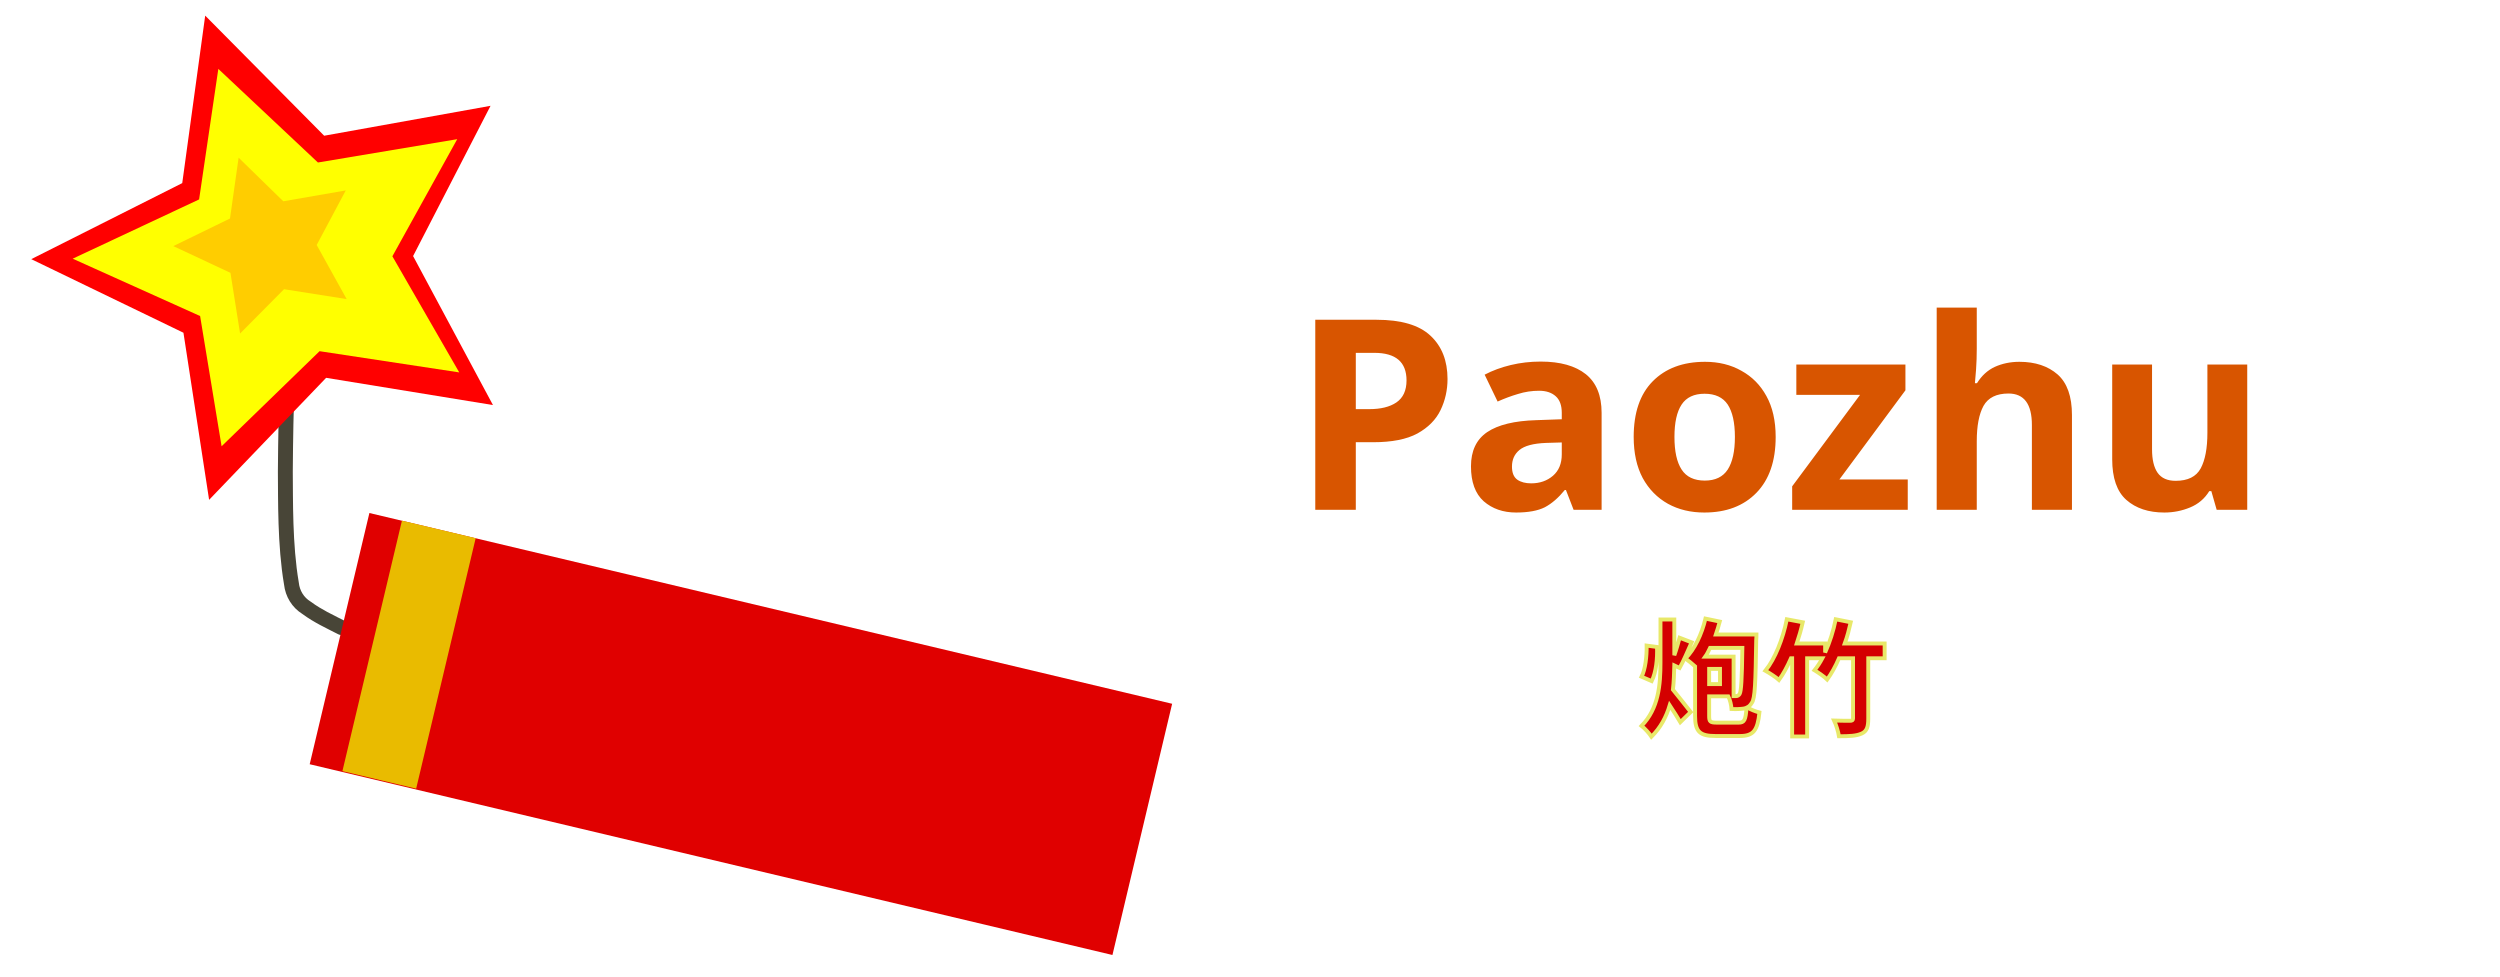
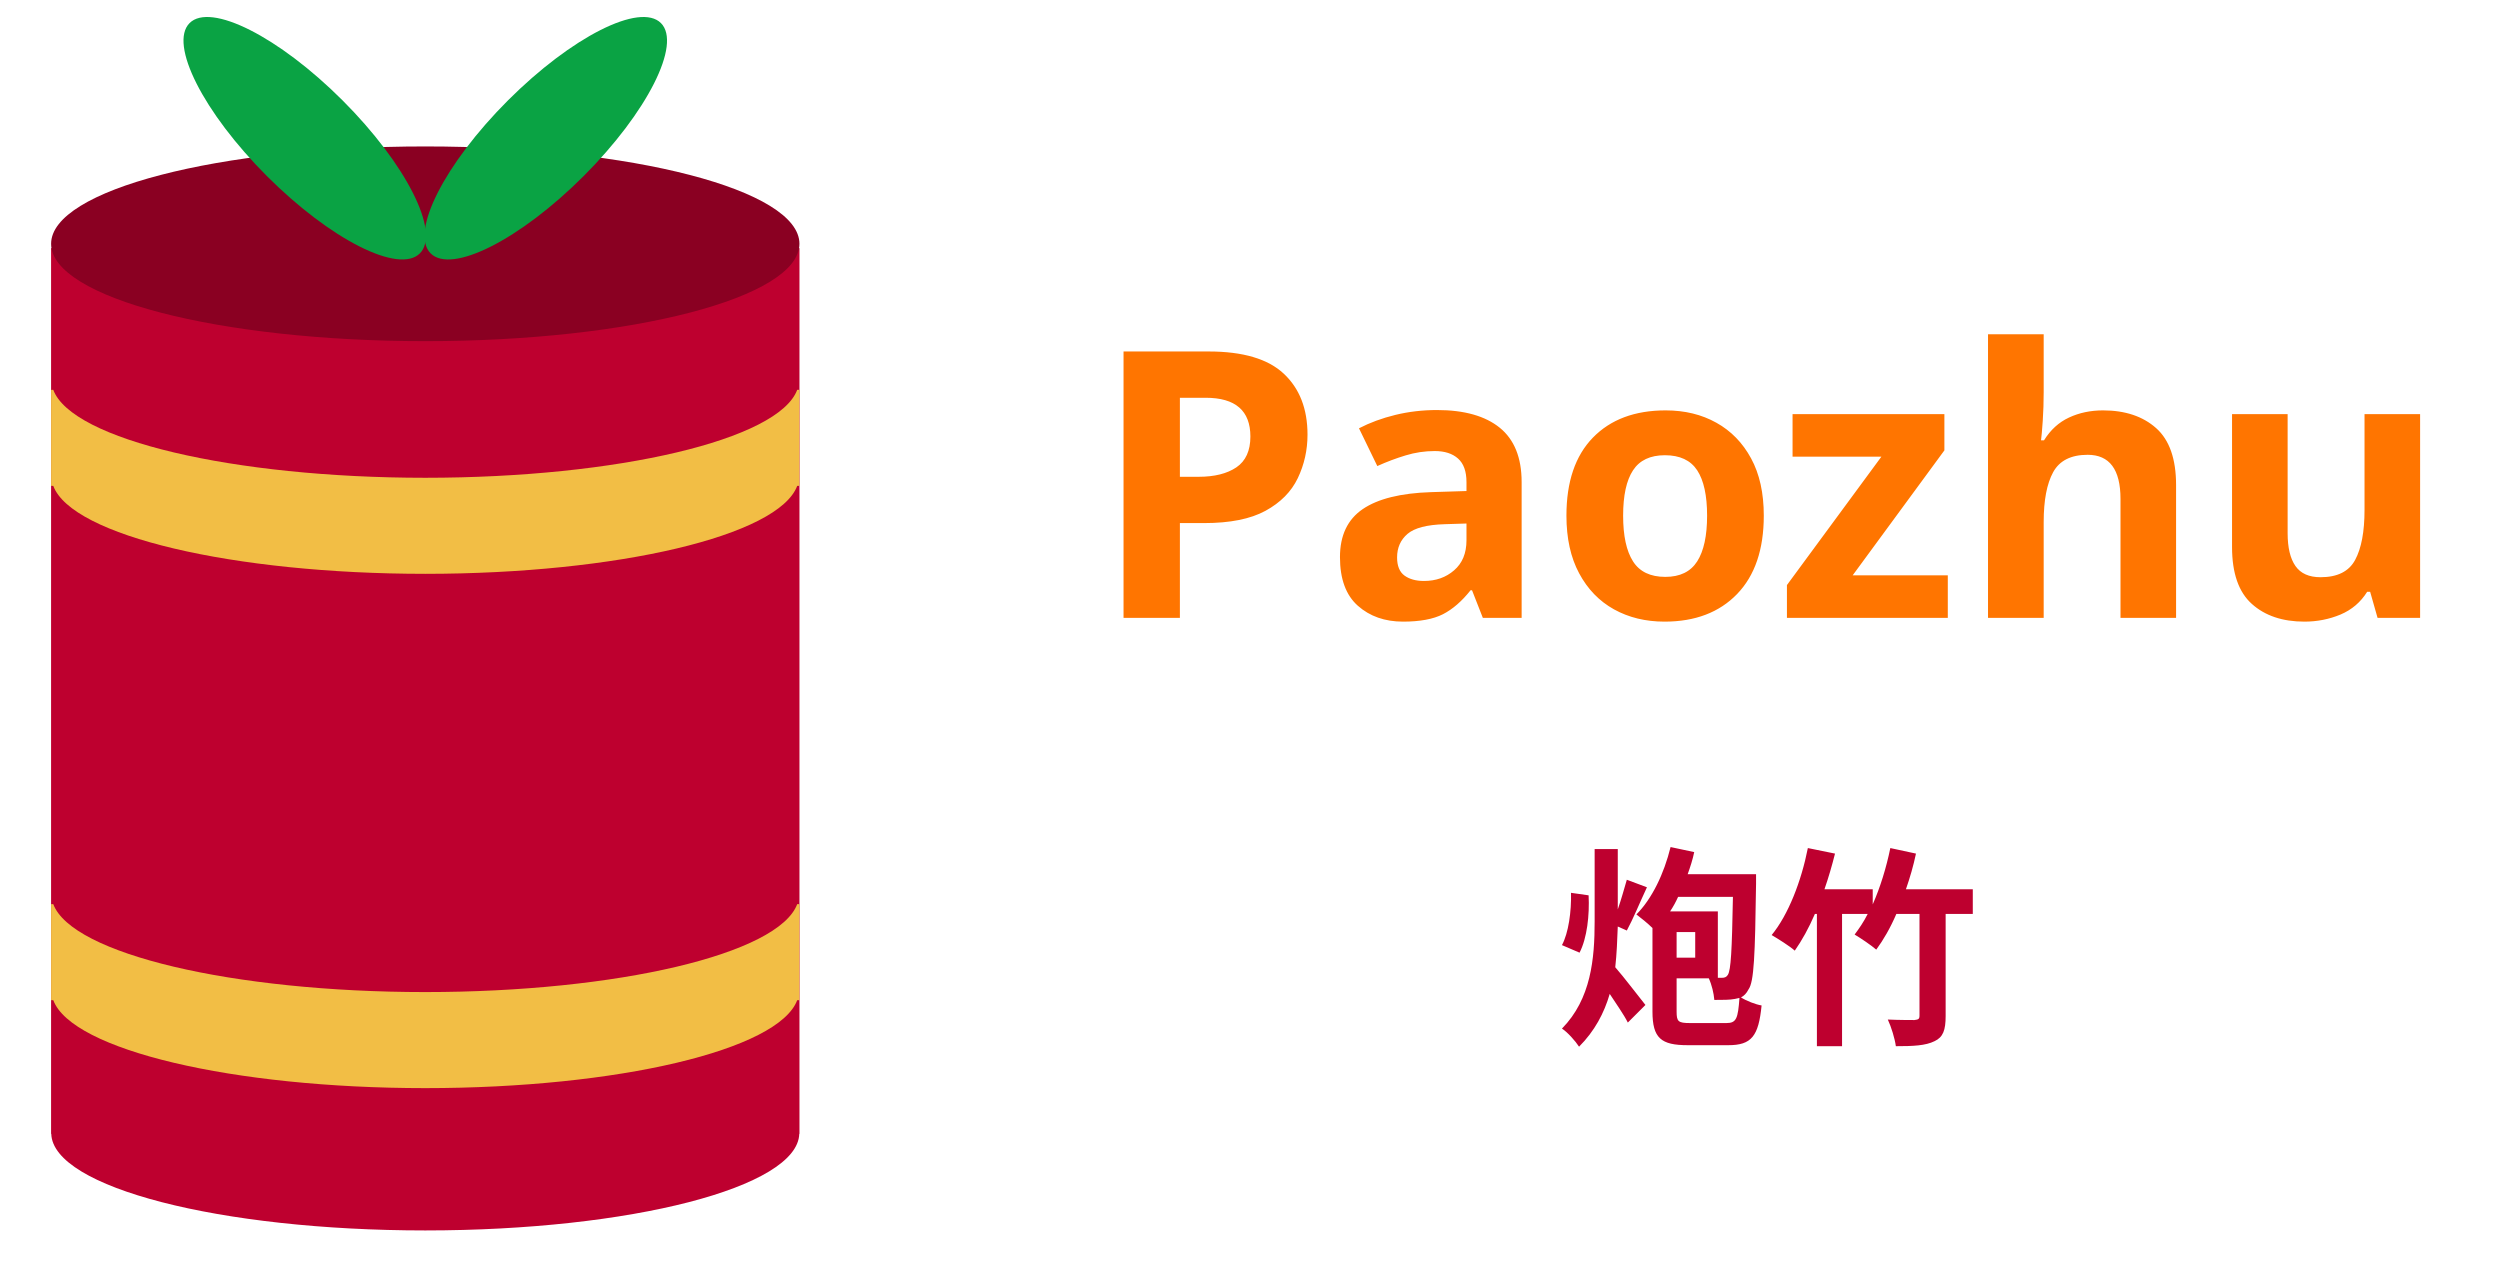
- <svg xmlns="http://www.w3.org/2000/svg" xmlns:xlink="http://www.w3.org/1999/xlink" width="640" height="250" viewBox="0 0 169.333 66.146" version="1.1" id="svg941">
-   <defs id="defs938">
-     <linearGradient id="linearGradient863">
-       <stop style="stop-color:#e8e869;stop-opacity:1;" offset="0" id="stop861" />
-     </linearGradient>
-     <linearGradient xlink:href="#linearGradient863" id="linearGradient2470" gradientUnits="userSpaceOnUse" x1="113.388" y1="63.535" x2="130.12" y2="63.535" />
+ <svg xmlns="http://www.w3.org/2000/svg" width="77.68mm" height="39.703mm" viewBox="0 0 77.68 39.703" version="1.1" id="svg1">
+   <defs id="defs1">
+     <rect x="378.397" y="152.914" width="282.502" height="114.037" id="rect1" />
  </defs>
-   <g id="layer1" transform="translate(-2.339085,-17.6356)">
-     <path d="m 22.006,29.558 c -0.154,2.166 -0.544,7.785 -0.733,14.027 -0.049,1.636 -0.097,3.689 -0.112,5.997 0.019,1.871 -0.037,4.992 0.417,7.646 0.046,0.406 0.178,0.794 0.39,1.138 0.217,0.352 0.508,0.64 0.849,0.854 0.416,0.308 0.847,0.557 1.21,0.752 0.36,0.194 1.138,0.581 1.234,0.63 a 0.504,0.504 90 0 0 0.457,-0.898 c -0.124,-0.063 -0.866,-0.432 -1.214,-0.619 -0.35,-0.188 -0.738,-0.414 -1.102,-0.685 -0.012,-0.009 -0.025,-0.017 -0.037,-0.025 -0.218,-0.134 -0.402,-0.315 -0.539,-0.537 -0.133,-0.216 -0.219,-0.465 -0.247,-0.732 -0.001,-0.01 -0.003,-0.021 -0.004,-0.031 -0.439,-2.556 -0.385,-5.571 -0.405,-7.493 0.015,-2.289 0.062,-4.335 0.111,-5.965 0.188,-6.221 0.577,-11.823 0.73,-13.986 a 0.504,0.504 90 0 0 -1.005,-0.071 z" id="path4006" style="fill:#484537;fill-opacity:1;fill-rule:nonzero;stroke:none;stroke-width:0.901" />
-     <path style="fill:#ff0000;fill-opacity:1;stroke-width:0.293" id="path5570" d="m 419.697,956.061 -42.711,-6.971 -29.957,31.233 -6.568,-42.775 -38.961,-18.839 38.652,-19.465 5.877,-42.876 30.457,30.745 42.593,-7.66 -19.829,38.467 z" transform="matrix(0.2645833,0,0,0.2645833,-75.31603,-207.8864)" />
-     <path style="fill:#ffff00;fill-opacity:1;stroke-width:0.293" id="path5572" d="m 419.697,956.061 -42.711,-6.971 -29.957,31.233 -6.568,-42.775 -38.961,-18.839 38.652,-19.465 5.877,-42.876 30.457,30.745 42.593,-7.66 -19.829,38.467 z" transform="matrix(0.2215219,0,0,0.2062163,-59.52683,-154.295)" />
-     <path style="fill:#ffcd00;fill-opacity:1;stroke-width:0.293" id="path6300" d="m 419.697,956.061 -42.711,-6.971 -29.957,31.233 -6.568,-42.775 -38.961,-18.839 38.652,-19.465 5.877,-42.876 30.457,30.745 42.593,-7.66 -19.829,38.467 z" transform="matrix(0.09935422,0,0,0.09608662,-15.87831,-53.97025)" />
-     <text xml:space="preserve" style="font-style:normal;font-variant:normal;font-weight:bold;font-stretch:normal;font-size:18.094px;font-family:sans-serif;-inkscape-font-specification:'sans-serif, Bold';font-variant-ligatures:normal;font-variant-caps:normal;font-variant-numeric:normal;font-variant-east-asian:normal;fill:#d85500;fill-opacity:1;stroke-width:1.508" x="89.433" y="52.375" id="text12202" transform="scale(1.004042,0.9959742)">
-       <tspan id="tspan12200" style="font-style:normal;font-variant:normal;font-weight:bold;font-stretch:normal;font-size:18.094px;font-family:'Source Han Sans CN';-inkscape-font-specification:'Source Han Sans CN, Bold';font-variant-ligatures:normal;font-variant-caps:normal;font-variant-numeric:normal;font-variant-east-asian:normal;fill:#d85500;fill-opacity:1;stroke-width:1.508" x="89.433" y="52.375">Paozhu</tspan>
+   <g id="layer1" transform="translate(-37.63492,-34.86771)">
+     <path id="ellipse1" style="display:inline;fill:#be002f;fill-opacity:1;stroke:#000009;stroke-width:0;stroke-linecap:round;stroke-linejoin:round;paint-order:stroke fill markers" d="m 39.222,42.578 v 27.497 0.024 h 0.006 a 11.626,3.025 0 0 0 11.621,3.001 11.626,3.025 0 0 0 11.621,-3.001 h 0.006 v -0.024 -27.497 z" />
+     <ellipse style="display:inline;fill:#8a0022;fill-opacity:1;stroke:#9b4400;stroke-width:0;stroke-linecap:round;stroke-linejoin:round;stroke-dasharray:none;stroke-opacity:1;paint-order:stroke fill markers" id="path1" cx="50.849" cy="42.443" rx="11.626" ry="3.025" />
+     <path id="rect2-3" style="display:inline;fill:#f2be45;fill-opacity:1;stroke:#000009;stroke-width:0;stroke-linecap:round;stroke-linejoin:round;paint-order:stroke fill markers" d="m 39.222,46.981 v 2.692 0.292 h 0.068 a 11.626,3.025 0 0 0 11.558,2.733 11.626,3.025 0 0 0 11.558,-2.733 h 0.068 V 49.674 a 11.626,3.025 0 0 0 1.51e-4,-5.81e-4 11.626,3.025 0 0 0 -1.51e-4,-0.002 v -2.691 h -0.068 a 11.626,3.025 0 0 1 -11.558,2.733 11.626,3.025 0 0 1 -11.558,-2.733 z" />
+     <path id="path3" style="display:inline;fill:#f2be45;fill-opacity:1;stroke:#000009;stroke-width:0;stroke-linecap:round;stroke-linejoin:round;paint-order:stroke fill markers" d="m 39.222,62.961 v 2.692 0.292 h 0.068 a 11.626,3.025 0 0 0 11.558,2.733 11.626,3.025 0 0 0 11.558,-2.733 h 0.068 v -0.291 a 11.626,3.025 0 0 0 1.51e-4,-5.82e-4 11.626,3.025 0 0 0 -1.51e-4,-0.002 v -2.691 h -0.068 a 11.626,3.025 0 0 1 -11.558,2.733 11.626,3.025 0 0 1 -11.558,-2.733 z" />
+     <g id="g17" transform="matrix(0.298655,0,0,0.298655,4.674076,-19.09634)">
+       <ellipse style="fill:#0aa344;fill-opacity:1;stroke:#000009;stroke-width:0;stroke-linecap:round;stroke-linejoin:round;stroke-dasharray:none;paint-order:stroke fill markers" id="path16" cx="256.129" cy="19.745" rx="5.567" ry="16.942" transform="rotate(45)" />
+       <ellipse style="fill:#0aa344;fill-opacity:1;stroke:#000009;stroke-width:0;stroke-linecap:round;stroke-linejoin:round;stroke-dasharray:none;paint-order:stroke fill markers" id="ellipse16" cx="-37.479" cy="238.394" rx="5.567" ry="16.942" transform="rotate(-45)" />
+     </g>
+     <text xml:space="preserve" transform="matrix(0.1695287,0,0,0.1695287,7.353149,16.49147)" id="text1" style="font-weight:bold;font-size:68.387px;font-family:'Source Han Sans CN';-inkscape-font-specification:'Source Han Sans CN Bold';white-space:pre;shape-inside:url(#rect1);display:inline;fill:#ff7500;fill-opacity:1;stroke:#9b4400;stroke-width:0;stroke-linecap:round;stroke-linejoin:round;paint-order:stroke fill markers">
+       <tspan x="378.396" y="221.643" id="tspan3">Paozhu</tspan>
    </text>
-     <text xml:space="preserve" style="font-style:normal;font-variant:normal;font-weight:bold;font-stretch:normal;font-size:8.467px;font-family:'Source Han Sans CN';-inkscape-font-specification:'Source Han Sans CN, Bold';font-variant-ligatures:normal;font-variant-caps:normal;font-variant-numeric:normal;font-variant-east-asian:normal;fill:#d40000;fill-opacity:1;stroke:url(#linearGradient2470);stroke-width:0.265;stroke-opacity:1" x="113.308" y="66.769" id="text12258">
-       <tspan id="tspan12256" style="font-style:normal;font-variant:normal;font-weight:bold;font-stretch:normal;font-size:8.467px;font-family:'Source Han Sans CN';-inkscape-font-specification:'Source Han Sans CN, Bold';font-variant-ligatures:normal;font-variant-caps:normal;font-variant-numeric:normal;font-variant-east-asian:normal;fill:#d40000;fill-opacity:1;stroke:url(#linearGradient2470);stroke-width:0.265;stroke-opacity:1" x="113.308" y="66.769">炮竹</tspan>
+     <text xml:space="preserve" style="font-style:normal;font-variant:normal;font-weight:bold;font-stretch:normal;font-size:6.562px;font-family:'Source Han Sans CN';-inkscape-font-specification:'Source Han Sans CN, Bold';font-variant-ligatures:normal;font-variant-caps:normal;font-variant-numeric:normal;font-variant-east-asian:normal;fill:#be002f;fill-opacity:1;stroke:#9b4400;stroke-width:0;stroke-linecap:round;stroke-linejoin:round;paint-order:stroke fill markers" x="86.01" y="66.795" id="text2">
+       <tspan id="tspan2" style="font-style:normal;font-variant:normal;font-weight:bold;font-stretch:normal;font-size:6.562px;font-family:'Source Han Sans CN';-inkscape-font-specification:'Source Han Sans CN, Bold';font-variant-ligatures:normal;font-variant-caps:normal;font-variant-numeric:normal;font-variant-east-asian:normal;fill:#be002f;fill-opacity:1;stroke-width:0" x="86.01" y="66.795">炮竹</tspan>
    </text>
-     <g id="g3299" transform="matrix(0.9927665,0.235915,-0.184133,0.7748601,-14.05536,-122.5012)">
-       <g id="g3297">
-         <rect style="fill:#e00000;fill-opacity:1;stroke-width:0.265" id="rect3293" width="54.769" height="21.96" x="79.11" y="201.613" />
-         <rect style="fill:#e9bb00;fill-opacity:1;stroke-width:0.266" id="rect3295" width="5.031" height="21.895" x="81.329" y="201.605" />
-       </g>
-     </g>
  </g>
</svg>
